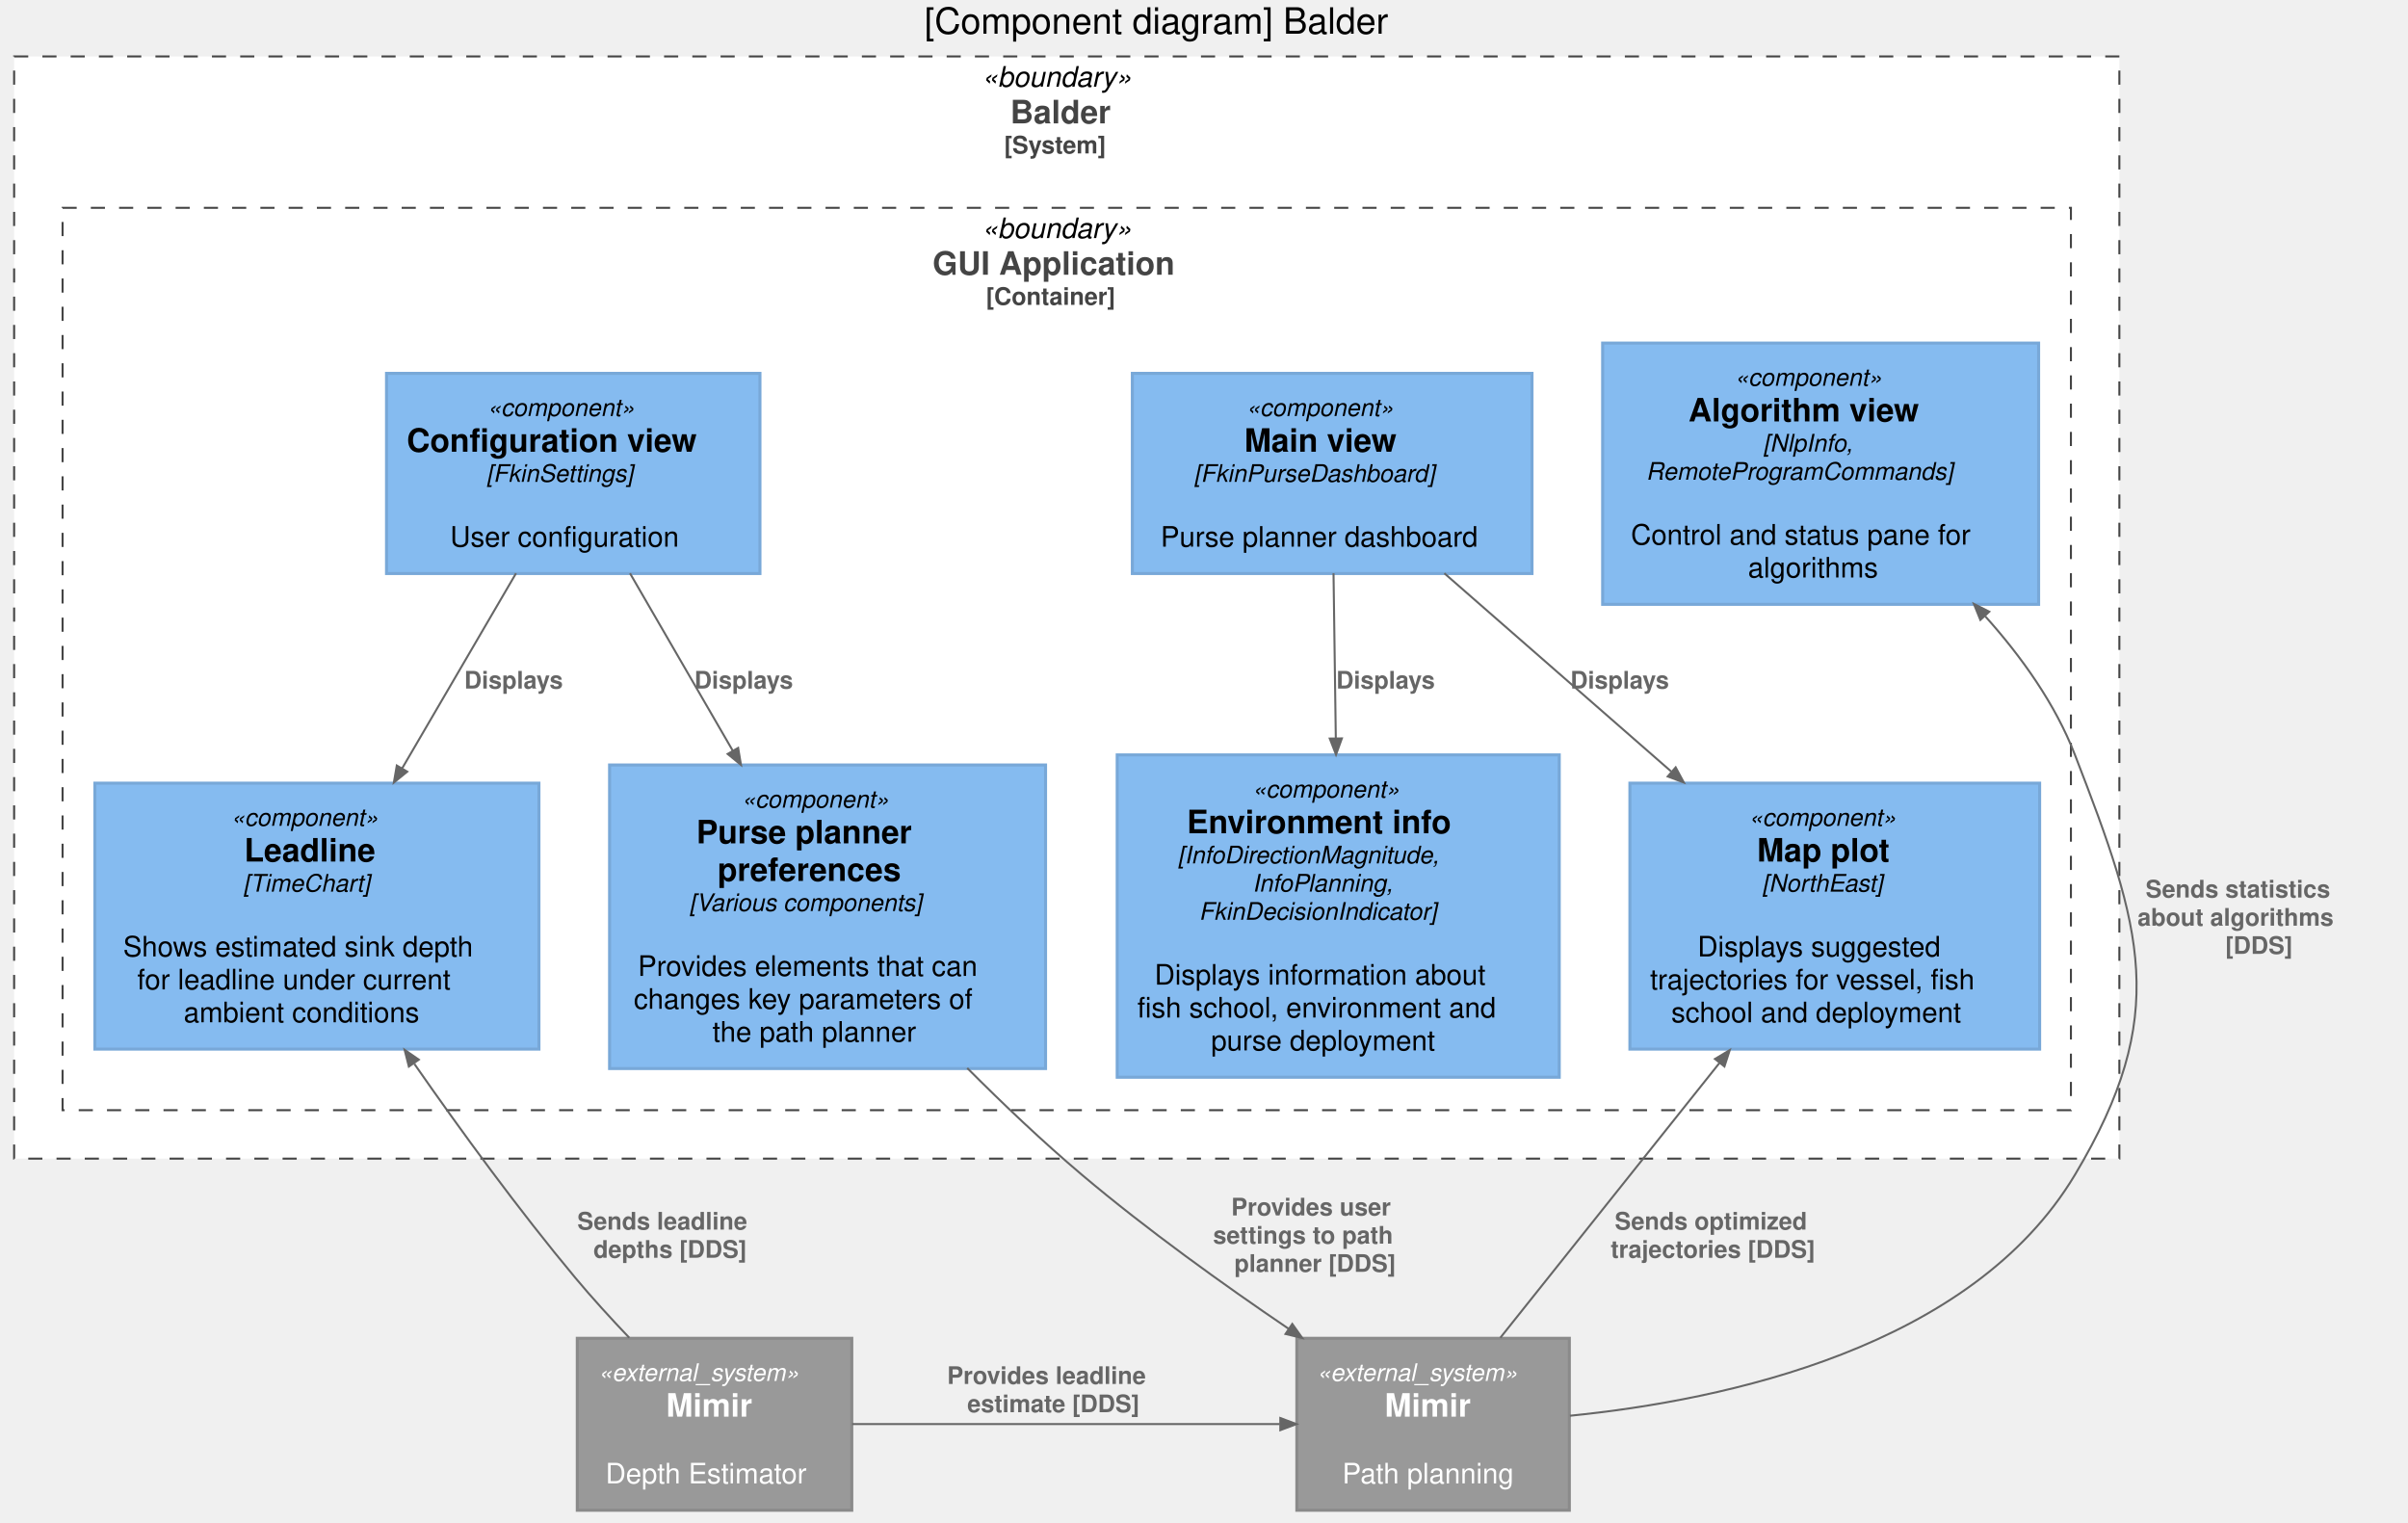
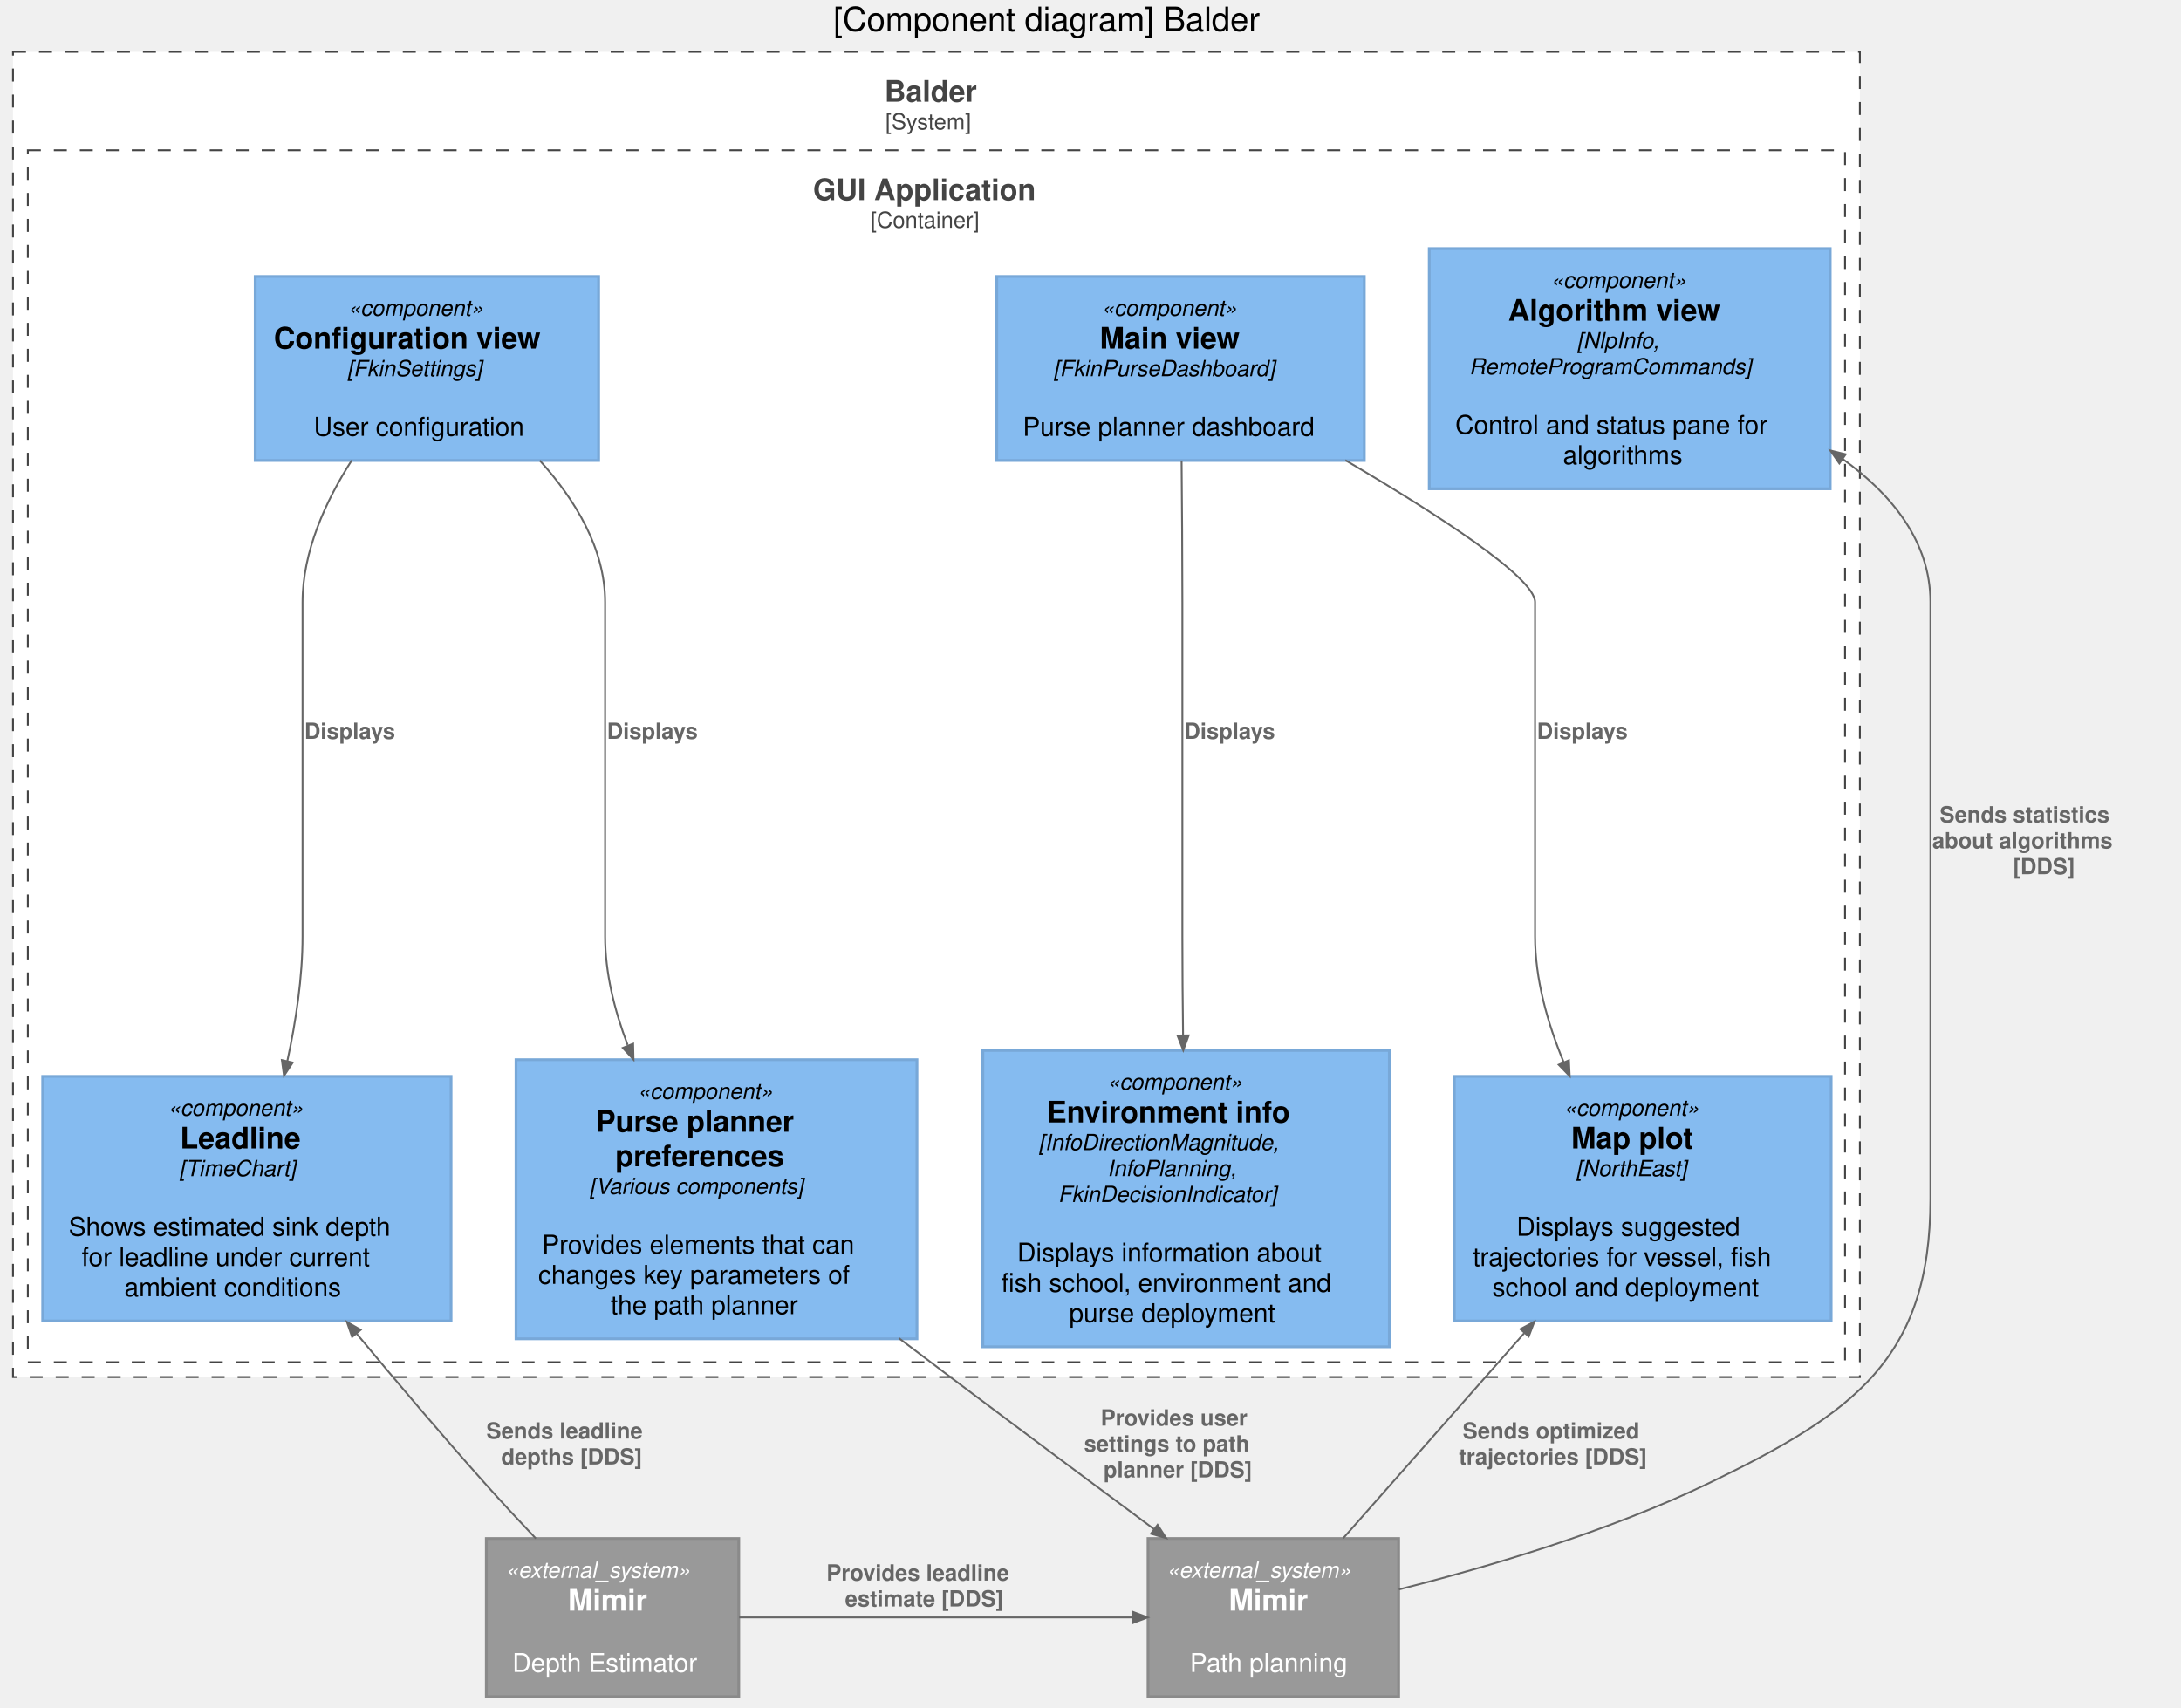
- <svg xmlns="http://www.w3.org/2000/svg" contentScriptType="application/ecmascript" contentStyleType="text/css" height="754px" preserveAspectRatio="none" style="width:1193px;height:754px;" version="1.1" viewBox="0 0 1193 754" width="1193px" zoomAndPan="magnify">
+ <svg xmlns="http://www.w3.org/2000/svg" contentScriptType="application/ecmascript" contentStyleType="text/css" height="920px" preserveAspectRatio="none" style="width:1175px;height:920px;background:#FFFFFF;" version="1.1" viewBox="0 0 1175 920" width="1175px" zoomAndPan="magnify">
  <defs />
  <g>
-     <text fill="#000000" font-family="Helvetica" font-size="18" lengthAdjust="spacing" textLength="264" x="458" y="16.708">[Component diagram]  Balder</text>
-     <rect fill="#FFFFFF" height="546" style="stroke:#444444;stroke-width:1.0;stroke-dasharray:7.0,7.0;" width="1043" x="7" y="27.953" />
-     <text fill="#000000" font-family="Helvetica" font-size="14" font-style="italic" lengthAdjust="spacing" textLength="84" x="486.5" y="42.948">«boundary»</text>
-     <text fill="#444444" font-family="Helvetica" font-size="16" font-weight="bold" lengthAdjust="spacing" textLength="56" x="500.5" y="61.102">Balder</text>
-     <text fill="#444444" font-family="Helvetica" font-size="12" font-weight="bold" lengthAdjust="spacing" textLength="62" x="497.5" y="76.014">[System]</text>
-     <rect fill="#FFFFFF" height="447" style="stroke:#444444;stroke-width:1.0;stroke-dasharray:7.0,7.0;" width="995" x="31" y="102.953" />
-     <text fill="#000000" font-family="Helvetica" font-size="14" font-style="italic" lengthAdjust="spacing" textLength="84" x="486.5" y="117.948">«boundary»</text>
-     <text fill="#444444" font-family="Helvetica" font-size="16" font-weight="bold" lengthAdjust="spacing" textLength="133" x="462" y="136.102">GUI Application</text>
-     <text fill="#444444" font-family="Helvetica" font-size="12" font-weight="bold" lengthAdjust="spacing" textLength="80" x="488.5" y="151.014">[Container]</text>
-     <rect fill="#85BBF0" height="99.156" style="stroke:#78A8D8;stroke-width:1.5;" width="198" x="561" y="184.953" />
-     <text fill="#000000" font-family="Helvetica" font-size="12" font-style="italic" lengthAdjust="spacing" textLength="85" x="617.5" y="206.092">«component»</text>
-     <text fill="#000000" font-family="Helvetica" font-size="16" font-weight="bold" lengthAdjust="spacing" textLength="87" x="616.5" y="223.773">Main view</text>
-     <text fill="#000000" font-family="Helvetica" font-size="12" font-style="italic" lengthAdjust="spacing" textLength="137" x="591.5" y="238.685">[FkinPurseDashboard]</text>
-     <text fill="#000000" font-family="Helvetica" font-size="14" lengthAdjust="spacing" textLength="0" x="662" y="254.511" />
-     <text fill="#000000" font-family="Helvetica" font-size="14" lengthAdjust="spacing" textLength="174" x="575" y="270.808">Purse planner dashboard</text>
-     <rect fill="#85BBF0" height="99.156" style="stroke:#78A8D8;stroke-width:1.5;" width="185" x="191.5" y="184.953" />
-     <text fill="#000000" font-family="Helvetica" font-size="12" font-style="italic" lengthAdjust="spacing" textLength="85" x="241.5" y="206.092">«component»</text>
-     <text fill="#000000" font-family="Helvetica" font-size="16" font-weight="bold" lengthAdjust="spacing" textLength="165" x="201.5" y="223.773">Configuration view</text>
-     <text fill="#000000" font-family="Helvetica" font-size="12" font-style="italic" lengthAdjust="spacing" textLength="86" x="241" y="238.685">[FkinSettings]</text>
-     <text fill="#000000" font-family="Helvetica" font-size="14" lengthAdjust="spacing" textLength="0" x="286" y="254.511" />
-     <text fill="#000000" font-family="Helvetica" font-size="14" lengthAdjust="spacing" textLength="126" x="223" y="270.808">User configuration</text>
-     <rect fill="#85BBF0" height="129.422" style="stroke:#78A8D8;stroke-width:1.5;" width="216" x="794" y="169.953" />
-     <text fill="#000000" font-family="Helvetica" font-size="12" font-style="italic" lengthAdjust="spacing" textLength="85" x="859.5" y="191.092">«component»</text>
-     <text fill="#000000" font-family="Helvetica" font-size="16" font-weight="bold" lengthAdjust="spacing" textLength="131" x="836.5" y="208.773">Algorithm view</text>
-     <text fill="#000000" font-family="Helvetica" font-size="12" font-style="italic" lengthAdjust="spacing" textLength="53" x="873.5" y="223.685">[NlpInfo,</text>
-     <text fill="#000000" font-family="Helvetica" font-size="12" font-style="italic" lengthAdjust="spacing" textLength="173" x="815.5" y="237.654">RemoteProgramCommands]</text>
-     <text fill="#000000" font-family="Helvetica" font-size="14" lengthAdjust="spacing" textLength="0" x="904" y="253.48" />
-     <text fill="#000000" font-family="Helvetica" font-size="14" lengthAdjust="spacing" textLength="188" x="808" y="269.776">Control and status pane for</text>
-     <text fill="#000000" font-family="Helvetica" font-size="14" lengthAdjust="spacing" textLength="72" x="866" y="286.073">algorithms</text>
-     <rect fill="#85BBF0" height="131.75" style="stroke:#78A8D8;stroke-width:1.5;" width="203" x="807.5" y="387.953" />
-     <text fill="#000000" font-family="Helvetica" font-size="12" font-style="italic" lengthAdjust="spacing" textLength="85" x="866.5" y="409.092">«component»</text>
-     <text fill="#000000" font-family="Helvetica" font-size="16" font-weight="bold" lengthAdjust="spacing" textLength="77" x="870.5" y="426.773">Map plot</text>
-     <text fill="#000000" font-family="Helvetica" font-size="12" font-style="italic" lengthAdjust="spacing" textLength="72" x="873" y="441.685">[NorthEast]</text>
-     <text fill="#000000" font-family="Helvetica" font-size="14" lengthAdjust="spacing" textLength="0" x="911" y="457.511" />
-     <text fill="#000000" font-family="Helvetica" font-size="14" lengthAdjust="spacing" textLength="136" x="841" y="473.808">Displays suggested</text>
-     <text fill="#000000" font-family="Helvetica" font-size="14" lengthAdjust="spacing" textLength="179" x="817.5" y="490.104">trajectories for vessel, fish</text>
-     <text fill="#000000" font-family="Helvetica" font-size="14" lengthAdjust="spacing" textLength="162" x="828" y="506.401">school and deployment</text>
-     <rect fill="#85BBF0" height="159.688" style="stroke:#78A8D8;stroke-width:1.5;" width="219" x="553.5" y="373.953" />
-     <text fill="#000000" font-family="Helvetica" font-size="12" font-style="italic" lengthAdjust="spacing" textLength="85" x="620.5" y="395.092">«component»</text>
-     <text fill="#000000" font-family="Helvetica" font-size="16" font-weight="bold" lengthAdjust="spacing" textLength="150" x="588" y="412.773">Environment info</text>
-     <text fill="#000000" font-family="Helvetica" font-size="12" font-style="italic" lengthAdjust="spacing" textLength="155" x="583.5" y="427.685">[InfoDirectionMagnitude,</text>
-     <text fill="#000000" font-family="Helvetica" font-size="12" font-style="italic" lengthAdjust="spacing" textLength="81" x="620.5" y="441.654">InfoPlanning,</text>
-     <text fill="#000000" font-family="Helvetica" font-size="12" font-style="italic" lengthAdjust="spacing" textLength="138" x="594" y="455.623">FkinDecisionIndicator]</text>
-     <text fill="#000000" font-family="Helvetica" font-size="14" lengthAdjust="spacing" textLength="0" x="665" y="471.448" />
-     <text fill="#000000" font-family="Helvetica" font-size="14" lengthAdjust="spacing" textLength="182" x="572" y="487.745">Displays information about</text>
-     <text fill="#000000" font-family="Helvetica" font-size="14" lengthAdjust="spacing" textLength="199" x="563.5" y="504.042">fish school, environment and</text>
-     <text fill="#000000" font-family="Helvetica" font-size="14" lengthAdjust="spacing" textLength="126" x="600" y="520.339">purse deployment</text>
-     <rect fill="#85BBF0" height="131.75" style="stroke:#78A8D8;stroke-width:1.5;" width="220" x="47" y="387.953" />
-     <text fill="#000000" font-family="Helvetica" font-size="12" font-style="italic" lengthAdjust="spacing" textLength="85" x="114.5" y="409.092">«component»</text>
-     <text fill="#000000" font-family="Helvetica" font-size="16" font-weight="bold" lengthAdjust="spacing" textLength="72" x="121" y="426.773">Leadline</text>
-     <text fill="#000000" font-family="Helvetica" font-size="12" font-style="italic" lengthAdjust="spacing" textLength="73" x="120.5" y="441.685">[TimeChart]</text>
-     <text fill="#000000" font-family="Helvetica" font-size="14" lengthAdjust="spacing" textLength="0" x="159" y="457.511" />
-     <text fill="#000000" font-family="Helvetica" font-size="14" lengthAdjust="spacing" textLength="196" x="61" y="473.808">Shows estimated sink depth</text>
-     <text fill="#000000" font-family="Helvetica" font-size="14" lengthAdjust="spacing" textLength="174" x="68" y="490.104">for leadline under current</text>
-     <text fill="#000000" font-family="Helvetica" font-size="14" lengthAdjust="spacing" textLength="132" x="91" y="506.401">ambient conditions</text>
-     <rect fill="#85BBF0" height="150.375" style="stroke:#78A8D8;stroke-width:1.5;" width="216" x="302" y="378.953" />
-     <text fill="#000000" font-family="Helvetica" font-size="12" font-style="italic" lengthAdjust="spacing" textLength="85" x="367.5" y="400.092">«component»</text>
-     <text fill="#000000" font-family="Helvetica" font-size="16" font-weight="bold" lengthAdjust="spacing" textLength="124" x="345" y="417.773">Purse planner</text>
-     <text fill="#000000" font-family="Helvetica" font-size="16" font-weight="bold" lengthAdjust="spacing" textLength="109" x="355.5" y="436.398">preferences</text>
-     <text fill="#000000" font-family="Helvetica" font-size="12" font-style="italic" lengthAdjust="spacing" textLength="137" x="341.5" y="451.31">[Various components]</text>
-     <text fill="#000000" font-family="Helvetica" font-size="14" lengthAdjust="spacing" textLength="0" x="412" y="467.136" />
-     <text fill="#000000" font-family="Helvetica" font-size="14" lengthAdjust="spacing" textLength="188" x="316" y="483.433">Provides elements that can</text>
-     <text fill="#000000" font-family="Helvetica" font-size="14" lengthAdjust="spacing" textLength="188" x="314" y="499.729">changes key parameters of</text>
-     <text fill="#000000" font-family="Helvetica" font-size="14" lengthAdjust="spacing" textLength="114" x="353" y="516.026">the path planner</text>
-     <rect fill="#999999" height="85.188" style="stroke:#8A8A8A;stroke-width:1.5;" width="135" x="642.5" y="662.953" />
-     <text fill="#FFFFFF" font-family="Helvetica" font-size="12" font-style="italic" lengthAdjust="spacing" textLength="115" x="652.5" y="684.092">«external_system»</text>
-     <text fill="#FFFFFF" font-family="Helvetica" font-size="16" font-weight="bold" lengthAdjust="spacing" textLength="48" x="686" y="701.773">Mimir</text>
-     <text fill="#FFFFFF" font-family="Helvetica" font-size="14" lengthAdjust="spacing" textLength="0" x="712" y="718.542" />
-     <text fill="#FFFFFF" font-family="Helvetica" font-size="14" lengthAdjust="spacing" textLength="94" x="665" y="734.839">Path planning</text>
-     <rect fill="#999999" height="85.188" style="stroke:#8A8A8A;stroke-width:1.5;" width="136" x="286" y="662.953" />
-     <text fill="#FFFFFF" font-family="Helvetica" font-size="12" font-style="italic" lengthAdjust="spacing" textLength="115" x="296.5" y="684.092">«external_system»</text>
-     <text fill="#FFFFFF" font-family="Helvetica" font-size="16" font-weight="bold" lengthAdjust="spacing" textLength="48" x="330" y="701.773">Mimir</text>
-     <text fill="#FFFFFF" font-family="Helvetica" font-size="14" lengthAdjust="spacing" textLength="0" x="356" y="718.542" />
-     <text fill="#FFFFFF" font-family="Helvetica" font-size="14" lengthAdjust="spacing" textLength="112" x="300" y="734.839">Depth Estimator</text>
-     <path d="M715.57,283.993 C748.63,312.873 791.16,350.023 827.92,382.133 " fill="none" id="dash-to-traj" style="stroke:#666666;stroke-width:1.0;" />
-     <polygon fill="#666666" points="834.24,387.643,830.182,380.124,826.239,384.646,834.24,387.643" style="stroke:#666666;stroke-width:1.0;" />
-     <text fill="#666666" font-family="Helvetica" font-size="12" font-weight="bold" lengthAdjust="spacing" textLength="60" x="778" y="341.092">Displays</text>
-     <path d="M660.67,283.993 C661,308.033 661.41,337.813 661.8,365.643 " fill="none" id="dash-to-environment" style="stroke:#666666;stroke-width:1.0;" />
-     <polygon fill="#666666" points="661.91,373.823,664.81,365.786,658.81,365.861,661.91,373.823" style="stroke:#666666;stroke-width:1.0;" />
-     <text fill="#666666" font-family="Helvetica" font-size="12" font-weight="bold" lengthAdjust="spacing" textLength="60" x="662" y="341.092">Displays</text>
-     <path d="M255.66,283.993 C239.07,312.393 217.82,348.793 199.29,380.533 " fill="none" id="conf-to-leadline" style="stroke:#666666;stroke-width:1.0;" />
-     <polygon fill="#666666" points="195.13,387.643,201.763,382.257,196.586,379.224,195.13,387.643" style="stroke:#666666;stroke-width:1.0;" />
-     <text fill="#666666" font-family="Helvetica" font-size="12" font-weight="bold" lengthAdjust="spacing" textLength="60" x="230" y="341.092">Displays</text>
-     <path d="M312.12,283.993 C327.09,309.843 345.91,342.313 363.03,371.873 " fill="none" id="conf-to-settings" style="stroke:#666666;stroke-width:1.0;" />
-     <polygon fill="#666666" points="367.11,378.913,365.701,370.486,360.507,373.491,367.11,378.913" style="stroke:#666666;stroke-width:1.0;" />
-     <text fill="#666666" font-family="Helvetica" font-size="12" font-weight="bold" lengthAdjust="spacing" textLength="60" x="344" y="341.092">Displays</text>
-     <path d="M851.85,526.603 C816.7,570.673 772.87,625.623 743.31,662.683 " fill="none" id="traj-backto-mimir" style="stroke:#666666;stroke-width:1.0;" />
-     <polygon fill="#666666" points="856.98,520.183,849.648,524.57,854.341,528.309,856.98,520.183" style="stroke:#666666;stroke-width:1.0;" />
-     <text fill="#666666" font-family="Helvetica" font-size="12" font-weight="bold" lengthAdjust="spacing" textLength="118" x="800" y="609.092">Sends optimized</text>
-     <text fill="#666666" font-family="Helvetica" font-size="12" font-weight="bold" lengthAdjust="spacing" textLength="126" x="798" y="623.061">trajectories [DDS]</text>
-     <path d="M205.29,527.023 C228.36,560.133 256.99,599.393 285,632.953 C293.29,642.883 302.65,653.133 311.73,662.663 " fill="none" id="leadline-backto-stim" style="stroke:#666666;stroke-width:1.0;" />
-     <polygon fill="#666666" points="200.46,520.063,202.566,528.344,207.491,524.917,200.46,520.063" style="stroke:#666666;stroke-width:1.0;" />
-     <text fill="#666666" font-family="Helvetica" font-size="12" font-weight="bold" lengthAdjust="spacing" textLength="105" x="286" y="609.092">Sends leadline</text>
-     <text fill="#666666" font-family="Helvetica" font-size="12" font-weight="bold" lengthAdjust="spacing" textLength="93" x="294" y="623.061">depths [DDS]</text>
-     <path d="M479.2,529.093 C497.11,547.043 516.78,565.723 536,581.953 C568.15,609.103 606.13,636.343 638.4,658.223 " fill="none" id="settings-to-mimir" style="stroke:#666666;stroke-width:1.0;" />
-     <polygon fill="#666666" points="645.19,662.803,640.236,655.842,636.88,660.816,645.19,662.803" style="stroke:#666666;stroke-width:1.0;" />
-     <text fill="#666666" font-family="Helvetica" font-size="12" font-weight="bold" lengthAdjust="spacing" textLength="97" x="610" y="602.092">Provides user</text>
-     <text fill="#666666" font-family="Helvetica" font-size="12" font-weight="bold" lengthAdjust="spacing" textLength="115" x="601" y="616.061">settings to path</text>
-     <text fill="#666666" font-family="Helvetica" font-size="12" font-weight="bold" lengthAdjust="spacing" textLength="98" x="611.5" y="630.029">planner [DDS]</text>
-     <path d="M777.78,701.323 C854.89,693.583 976.75,667.633 1028,581.953 C1075.45,502.613 1061.35,460.173 1028,373.953 C1018.28,348.813 1001.63,325.433 983.57,305.303 " fill="none" id="mimir-to-algorithm" style="stroke:#666666;stroke-width:1.0;" />
-     <polygon fill="#666666" points="977.92,299.153,981.128,307.072,985.544,303.01,977.92,299.153" style="stroke:#666666;stroke-width:1.0;" />
-     <text fill="#666666" font-family="Helvetica" font-size="12" font-weight="bold" lengthAdjust="spacing" textLength="114" x="1063" y="444.592">Sends statistics</text>
-     <text fill="#666666" font-family="Helvetica" font-size="12" font-weight="bold" lengthAdjust="spacing" textLength="122" x="1059" y="458.56">about algorithms</text>
-     <text fill="#666666" font-family="Helvetica" font-size="12" font-weight="bold" lengthAdjust="spacing" textLength="39" x="1102.5" y="472.529">[DDS]</text>
-     <path d="M422.22,705.453 C482.79,705.453 571.2,705.453 634.01,705.453 " fill="none" id="stim-to-mimir" style="stroke:#666666;stroke-width:1.0;" />
-     <polygon fill="#666666" points="642.31,705.453,634.31,702.453,634.31,708.453,642.31,705.453" style="stroke:#666666;stroke-width:1.0;" />
-     <text fill="#666666" font-family="Helvetica" font-size="12" font-weight="bold" lengthAdjust="spacing" textLength="122" x="469.25" y="685.592">Provides leadline</text>
-     <text fill="#666666" font-family="Helvetica" font-size="12" font-weight="bold" lengthAdjust="spacing" textLength="106" x="479.25" y="699.561">estimate [DDS]</text>
+     <text fill="#000000" font-family="Helvetica" font-size="18" lengthAdjust="spacing" textLength="264" x="449" y="16.708">[Component diagram]  Balder</text>
+     <rect fill="#FFFFFF" height="714" style="stroke:#444444;stroke-width:1.0;stroke-dasharray:7.0,7.0;" width="995" x="7" y="27.953" />
+     <text fill="#FFFFFF" font-family="Helvetica" font-size="6" font-style="italic" lengthAdjust="spacing" textLength="38" x="485.5" y="35.523">«boundary»</text>
+     <text fill="#444444" font-family="Helvetica" font-size="16" font-weight="bold" lengthAdjust="spacing" textLength="56" x="476.5" y="54.805">Balder</text>
+     <text fill="#444444" font-family="Helvetica" font-size="12" lengthAdjust="spacing" textLength="55" x="477" y="69.717">[System]</text>
+     <rect fill="#FFFFFF" height="653" style="stroke:#444444;stroke-width:1.0;stroke-dasharray:7.0,7.0;" width="979" x="15" y="80.953" />
+     <text fill="#FFFFFF" font-family="Helvetica" font-size="6" font-style="italic" lengthAdjust="spacing" textLength="38" x="485.5" y="88.522">«boundary»</text>
+     <text fill="#444444" font-family="Helvetica" font-size="16" font-weight="bold" lengthAdjust="spacing" textLength="133" x="438" y="107.805">GUI Application</text>
+     <text fill="#444444" font-family="Helvetica" font-size="12" lengthAdjust="spacing" textLength="71" x="469" y="122.717">[Container]</text>
+     <rect fill="#85BBF0" height="99.156" style="stroke:#78A8D8;stroke-width:1.5;" width="198" x="537" y="148.953" />
+     <text fill="#000000" font-family="Helvetica" font-size="12" font-style="italic" lengthAdjust="spacing" textLength="85" x="593.5" y="170.092">«component»</text>
+     <text fill="#000000" font-family="Helvetica" font-size="16" font-weight="bold" lengthAdjust="spacing" textLength="87" x="592.5" y="187.773">Main view</text>
+     <text fill="#000000" font-family="Helvetica" font-size="12" font-style="italic" lengthAdjust="spacing" textLength="137" x="567.5" y="202.685">[FkinPurseDashboard]</text>
+     <text fill="#000000" font-family="Helvetica" font-size="14" lengthAdjust="spacing" textLength="0" x="638" y="218.511" />
+     <text fill="#000000" font-family="Helvetica" font-size="14" lengthAdjust="spacing" textLength="174" x="551" y="234.808">Purse planner dashboard</text>
+     <rect fill="#85BBF0" height="99.156" style="stroke:#78A8D8;stroke-width:1.5;" width="185" x="137.5" y="148.953" />
+     <text fill="#000000" font-family="Helvetica" font-size="12" font-style="italic" lengthAdjust="spacing" textLength="85" x="187.5" y="170.092">«component»</text>
+     <text fill="#000000" font-family="Helvetica" font-size="16" font-weight="bold" lengthAdjust="spacing" textLength="165" x="147.5" y="187.773">Configuration view</text>
+     <text fill="#000000" font-family="Helvetica" font-size="12" font-style="italic" lengthAdjust="spacing" textLength="86" x="187" y="202.685">[FkinSettings]</text>
+     <text fill="#000000" font-family="Helvetica" font-size="14" lengthAdjust="spacing" textLength="0" x="232" y="218.511" />
+     <text fill="#000000" font-family="Helvetica" font-size="14" lengthAdjust="spacing" textLength="126" x="169" y="234.808">User configuration</text>
+     <rect fill="#85BBF0" height="129.422" style="stroke:#78A8D8;stroke-width:1.5;" width="216" x="770" y="133.953" />
+     <text fill="#000000" font-family="Helvetica" font-size="12" font-style="italic" lengthAdjust="spacing" textLength="85" x="835.5" y="155.092">«component»</text>
+     <text fill="#000000" font-family="Helvetica" font-size="16" font-weight="bold" lengthAdjust="spacing" textLength="131" x="812.5" y="172.773">Algorithm view</text>
+     <text fill="#000000" font-family="Helvetica" font-size="12" font-style="italic" lengthAdjust="spacing" textLength="53" x="849.5" y="187.685">[NlpInfo,</text>
+     <text fill="#000000" font-family="Helvetica" font-size="12" font-style="italic" lengthAdjust="spacing" textLength="173" x="791.5" y="201.654">RemoteProgramCommands]</text>
+     <text fill="#000000" font-family="Helvetica" font-size="14" lengthAdjust="spacing" textLength="0" x="880" y="217.48" />
+     <text fill="#000000" font-family="Helvetica" font-size="14" lengthAdjust="spacing" textLength="188" x="784" y="233.776">Control and status pane for</text>
+     <text fill="#000000" font-family="Helvetica" font-size="14" lengthAdjust="spacing" textLength="72" x="842" y="250.073">algorithms</text>
+     <rect fill="#85BBF0" height="131.75" style="stroke:#78A8D8;stroke-width:1.5;" width="203" x="783.5" y="579.953" />
+     <text fill="#000000" font-family="Helvetica" font-size="12" font-style="italic" lengthAdjust="spacing" textLength="85" x="842.5" y="601.092">«component»</text>
+     <text fill="#000000" font-family="Helvetica" font-size="16" font-weight="bold" lengthAdjust="spacing" textLength="77" x="846.5" y="618.773">Map plot</text>
+     <text fill="#000000" font-family="Helvetica" font-size="12" font-style="italic" lengthAdjust="spacing" textLength="72" x="849" y="633.686">[NorthEast]</text>
+     <text fill="#000000" font-family="Helvetica" font-size="14" lengthAdjust="spacing" textLength="0" x="887" y="649.511" />
+     <text fill="#000000" font-family="Helvetica" font-size="14" lengthAdjust="spacing" textLength="136" x="817" y="665.808">Displays suggested</text>
+     <text fill="#000000" font-family="Helvetica" font-size="14" lengthAdjust="spacing" textLength="179" x="793.5" y="682.105">trajectories for vessel, fish</text>
+     <text fill="#000000" font-family="Helvetica" font-size="14" lengthAdjust="spacing" textLength="162" x="804" y="698.401">school and deployment</text>
+     <rect fill="#85BBF0" height="159.688" style="stroke:#78A8D8;stroke-width:1.5;" width="219" x="529.5" y="565.953" />
+     <text fill="#000000" font-family="Helvetica" font-size="12" font-style="italic" lengthAdjust="spacing" textLength="85" x="596.5" y="587.092">«component»</text>
+     <text fill="#000000" font-family="Helvetica" font-size="16" font-weight="bold" lengthAdjust="spacing" textLength="150" x="564" y="604.773">Environment info</text>
+     <text fill="#000000" font-family="Helvetica" font-size="12" font-style="italic" lengthAdjust="spacing" textLength="155" x="559.5" y="619.686">[InfoDirectionMagnitude,</text>
+     <text fill="#000000" font-family="Helvetica" font-size="12" font-style="italic" lengthAdjust="spacing" textLength="81" x="596.5" y="633.654">InfoPlanning,</text>
+     <text fill="#000000" font-family="Helvetica" font-size="12" font-style="italic" lengthAdjust="spacing" textLength="138" x="570" y="647.623">FkinDecisionIndicator]</text>
+     <text fill="#000000" font-family="Helvetica" font-size="14" lengthAdjust="spacing" textLength="0" x="641" y="663.448" />
+     <text fill="#000000" font-family="Helvetica" font-size="14" lengthAdjust="spacing" textLength="182" x="548" y="679.745">Displays information about</text>
+     <text fill="#000000" font-family="Helvetica" font-size="14" lengthAdjust="spacing" textLength="199" x="539.5" y="696.042">fish school, environment and</text>
+     <text fill="#000000" font-family="Helvetica" font-size="14" lengthAdjust="spacing" textLength="126" x="576" y="712.339">purse deployment</text>
+     <rect fill="#85BBF0" height="131.75" style="stroke:#78A8D8;stroke-width:1.5;" width="220" x="23" y="579.953" />
+     <text fill="#000000" font-family="Helvetica" font-size="12" font-style="italic" lengthAdjust="spacing" textLength="85" x="90.5" y="601.092">«component»</text>
+     <text fill="#000000" font-family="Helvetica" font-size="16" font-weight="bold" lengthAdjust="spacing" textLength="72" x="97" y="618.773">Leadline</text>
+     <text fill="#000000" font-family="Helvetica" font-size="12" font-style="italic" lengthAdjust="spacing" textLength="73" x="96.5" y="633.686">[TimeChart]</text>
+     <text fill="#000000" font-family="Helvetica" font-size="14" lengthAdjust="spacing" textLength="0" x="135" y="649.511" />
+     <text fill="#000000" font-family="Helvetica" font-size="14" lengthAdjust="spacing" textLength="196" x="37" y="665.808">Shows estimated sink depth</text>
+     <text fill="#000000" font-family="Helvetica" font-size="14" lengthAdjust="spacing" textLength="174" x="44" y="682.105">for leadline under current</text>
+     <text fill="#000000" font-family="Helvetica" font-size="14" lengthAdjust="spacing" textLength="132" x="67" y="698.401">ambient conditions</text>
+     <rect fill="#85BBF0" height="150.375" style="stroke:#78A8D8;stroke-width:1.5;" width="216" x="278" y="570.953" />
+     <text fill="#000000" font-family="Helvetica" font-size="12" font-style="italic" lengthAdjust="spacing" textLength="85" x="343.5" y="592.092">«component»</text>
+     <text fill="#000000" font-family="Helvetica" font-size="16" font-weight="bold" lengthAdjust="spacing" textLength="124" x="321" y="609.773">Purse planner</text>
+     <text fill="#000000" font-family="Helvetica" font-size="16" font-weight="bold" lengthAdjust="spacing" textLength="109" x="331.5" y="628.398">preferences</text>
+     <text fill="#000000" font-family="Helvetica" font-size="12" font-style="italic" lengthAdjust="spacing" textLength="137" x="317.5" y="643.311">[Various components]</text>
+     <text fill="#000000" font-family="Helvetica" font-size="14" lengthAdjust="spacing" textLength="0" x="388" y="659.136" />
+     <text fill="#000000" font-family="Helvetica" font-size="14" lengthAdjust="spacing" textLength="188" x="292" y="675.433">Provides elements that can</text>
+     <text fill="#000000" font-family="Helvetica" font-size="14" lengthAdjust="spacing" textLength="188" x="290" y="691.73">changes key parameters of</text>
+     <text fill="#000000" font-family="Helvetica" font-size="14" lengthAdjust="spacing" textLength="114" x="329" y="708.026">the path planner</text>
+     <rect fill="#999999" height="85.188" style="stroke:#8A8A8A;stroke-width:1.5;" width="135" x="618.5" y="828.953" />
+     <text fill="#FFFFFF" font-family="Helvetica" font-size="12" font-style="italic" lengthAdjust="spacing" textLength="115" x="628.5" y="850.092">«external_system»</text>
+     <text fill="#FFFFFF" font-family="Helvetica" font-size="16" font-weight="bold" lengthAdjust="spacing" textLength="48" x="662" y="867.773">Mimir</text>
+     <text fill="#FFFFFF" font-family="Helvetica" font-size="14" lengthAdjust="spacing" textLength="0" x="688" y="884.542" />
+     <text fill="#FFFFFF" font-family="Helvetica" font-size="14" lengthAdjust="spacing" textLength="94" x="641" y="900.839">Path planning</text>
+     <rect fill="#999999" height="85.188" style="stroke:#8A8A8A;stroke-width:1.5;" width="136" x="262" y="828.953" />
+     <text fill="#FFFFFF" font-family="Helvetica" font-size="12" font-style="italic" lengthAdjust="spacing" textLength="115" x="272.5" y="850.092">«external_system»</text>
+     <text fill="#FFFFFF" font-family="Helvetica" font-size="16" font-weight="bold" lengthAdjust="spacing" textLength="48" x="306" y="867.773">Mimir</text>
+     <text fill="#FFFFFF" font-family="Helvetica" font-size="14" lengthAdjust="spacing" textLength="0" x="332" y="884.542" />
+     <text fill="#FFFFFF" font-family="Helvetica" font-size="14" lengthAdjust="spacing" textLength="112" x="276" y="900.839">Depth Estimator</text>
+     <path d="M724.79,247.959 C774.668,277.247 827,311.145 827,324.453 C827,324.453 827,324.453 827,504.453 C827,527.49 833.663,551.167 842.473,572.402 " fill="none" id="dash-to-traj" style="stroke:#666666;stroke-width:1.0;" />
+     <polygon fill="#666666" points="845.671,579.807,845.253,571.273,839.745,573.652,845.671,579.807" style="stroke:#666666;stroke-width:1.0;" />
+     <text fill="#666666" font-family="Helvetica" font-size="12" font-weight="bold" lengthAdjust="spacing" textLength="60" x="828" y="398.092">Displays</text>
+     <path d="M636.576,248.123 C636.798,271.315 637,299.296 637,324.453 C637,324.453 637,324.453 637,504.453 C637,521.711 637.151,540.151 637.369,557.825 " fill="none" id="dash-to-environment" style="stroke:#666666;stroke-width:1.0;" />
+     <polygon fill="#666666" points="637.474,565.885,640.37,557.847,634.37,557.925,637.474,565.885" style="stroke:#666666;stroke-width:1.0;" />
+     <text fill="#666666" font-family="Helvetica" font-size="12" font-weight="bold" lengthAdjust="spacing" textLength="60" x="638" y="398.092">Displays</text>
+     <path d="M189.48,248.062 C175.37,270.104 163,297.2 163,324.453 C163,324.453 163,324.453 163,504.453 C163,526.595 159.441,550.27 154.775,571.796 " fill="none" id="conf-to-leadline" style="stroke:#666666;stroke-width:1.0;" />
+     <polygon fill="#666666" points="153.01,579.622,157.696,572.478,151.843,571.158,153.01,579.622" style="stroke:#666666;stroke-width:1.0;" />
+     <text fill="#666666" font-family="Helvetica" font-size="12" font-weight="bold" lengthAdjust="spacing" textLength="60" x="164" y="398.092">Displays</text>
+     <path d="M290.798,248.112 C309.85,269.192 326,295.577 326,324.453 C326,324.453 326,324.453 326,504.453 C326,524.182 331.005,544.318 338.124,562.981 " fill="none" id="conf-to-settings" style="stroke:#666666;stroke-width:1.0;" />
+     <polygon fill="#666666" points="341.296,570.883,341.1,562.341,335.532,564.576,341.296,570.883" style="stroke:#666666;stroke-width:1.0;" />
+     <text fill="#666666" font-family="Helvetica" font-size="12" font-weight="bold" lengthAdjust="spacing" textLength="60" x="327" y="398.092">Displays</text>
+     <path d="M821.118,718.342 C788.962,754.78 751.089,797.696 723.634,828.807 " fill="none" id="traj-backto-mimir" style="stroke:#666666;stroke-width:1.0;" />
+     <polygon fill="#666666" points="826.638,712.087,819.095,716.1,823.594,720.07,826.638,712.087" style="stroke:#666666;stroke-width:1.0;" />
+     <text fill="#666666" font-family="Helvetica" font-size="12" font-weight="bold" lengthAdjust="spacing" textLength="118" x="788" y="775.092">Sends optimized</text>
+     <text fill="#666666" font-family="Helvetica" font-size="12" font-weight="bold" lengthAdjust="spacing" textLength="126" x="786" y="789.061">trajectories [DDS]</text>
+     <path d="M192.256,718.709 C213.578,744.371 238.04,773.228 261,798.953 C269.793,808.806 279.447,819.198 288.675,828.941 " fill="none" id="leadline-backto-stim" style="stroke:#666666;stroke-width:1.0;" />
+     <polygon fill="#666666" points="186.905,712.257,189.703,720.33,194.322,716.5,186.905,712.257" style="stroke:#666666;stroke-width:1.0;" />
+     <text fill="#666666" font-family="Helvetica" font-size="12" font-weight="bold" lengthAdjust="spacing" textLength="105" x="262" y="775.092">Sends leadline</text>
+     <text fill="#666666" font-family="Helvetica" font-size="12" font-weight="bold" lengthAdjust="spacing" textLength="93" x="270" y="789.061">depths [DDS]</text>
+     <path d="M484.28,721.002 C493.639,728.098 502.993,735.17 512,741.953 C548.239,769.242 588.902,799.525 621.802,823.941 " fill="none" id="settings-to-mimir" style="stroke:#666666;stroke-width:1.0;" />
+     <polygon fill="#666666" points="628.274,828.744,623.637,821.567,620.062,826.386,628.274,828.744" style="stroke:#666666;stroke-width:1.0;" />
+     <text fill="#666666" font-family="Helvetica" font-size="12" font-weight="bold" lengthAdjust="spacing" textLength="97" x="593" y="768.092">Provides user</text>
+     <text fill="#666666" font-family="Helvetica" font-size="12" font-weight="bold" lengthAdjust="spacing" textLength="115" x="584" y="782.061">settings to path</text>
+     <text fill="#666666" font-family="Helvetica" font-size="12" font-weight="bold" lengthAdjust="spacing" textLength="98" x="594.5" y="796.029">planner [DDS]</text>
+     <path d="M753.622,856.383 C801.719,844.292 867.093,825.027 921,798.953 C998.551,761.443 1040,732.1 1040,645.953 C1040,324.453 1040,324.453 1040,324.453 C1040,291.935 1019.41,266.588 992.912,247.433 " fill="none" id="mimir-to-algorithm" style="stroke:#666666;stroke-width:1.0;" />
+     <polygon fill="#666666" points="986.056,242.696,990.932,249.712,994.343,244.776,986.056,242.696" style="stroke:#666666;stroke-width:1.0;" />
+     <text fill="#666666" font-family="Helvetica" font-size="12" font-weight="bold" lengthAdjust="spacing" textLength="114" x="1045" y="443.092">Sends statistics</text>
+     <text fill="#666666" font-family="Helvetica" font-size="12" font-weight="bold" lengthAdjust="spacing" textLength="122" x="1041" y="457.06">about algorithms</text>
+     <text fill="#666666" font-family="Helvetica" font-size="12" font-weight="bold" lengthAdjust="spacing" textLength="39" x="1084.5" y="471.029">[DDS]</text>
+     <path d="M398.219,871.453 C458.794,871.453 547.197,871.453 610.013,871.453 " fill="none" id="stim-to-mimir" style="stroke:#666666;stroke-width:1.0;" />
+     <polygon fill="#666666" points="618.314,871.453,610.314,868.453,610.314,874.453,618.314,871.453" style="stroke:#666666;stroke-width:1.0;" />
+     <text fill="#666666" font-family="Helvetica" font-size="12" font-weight="bold" lengthAdjust="spacing" textLength="122" x="445.25" y="851.592">Provides leadline</text>
+     <text fill="#666666" font-family="Helvetica" font-size="12" font-weight="bold" lengthAdjust="spacing" textLength="106" x="455.25" y="865.561">estimate [DDS]</text>
  </g>
</svg>
